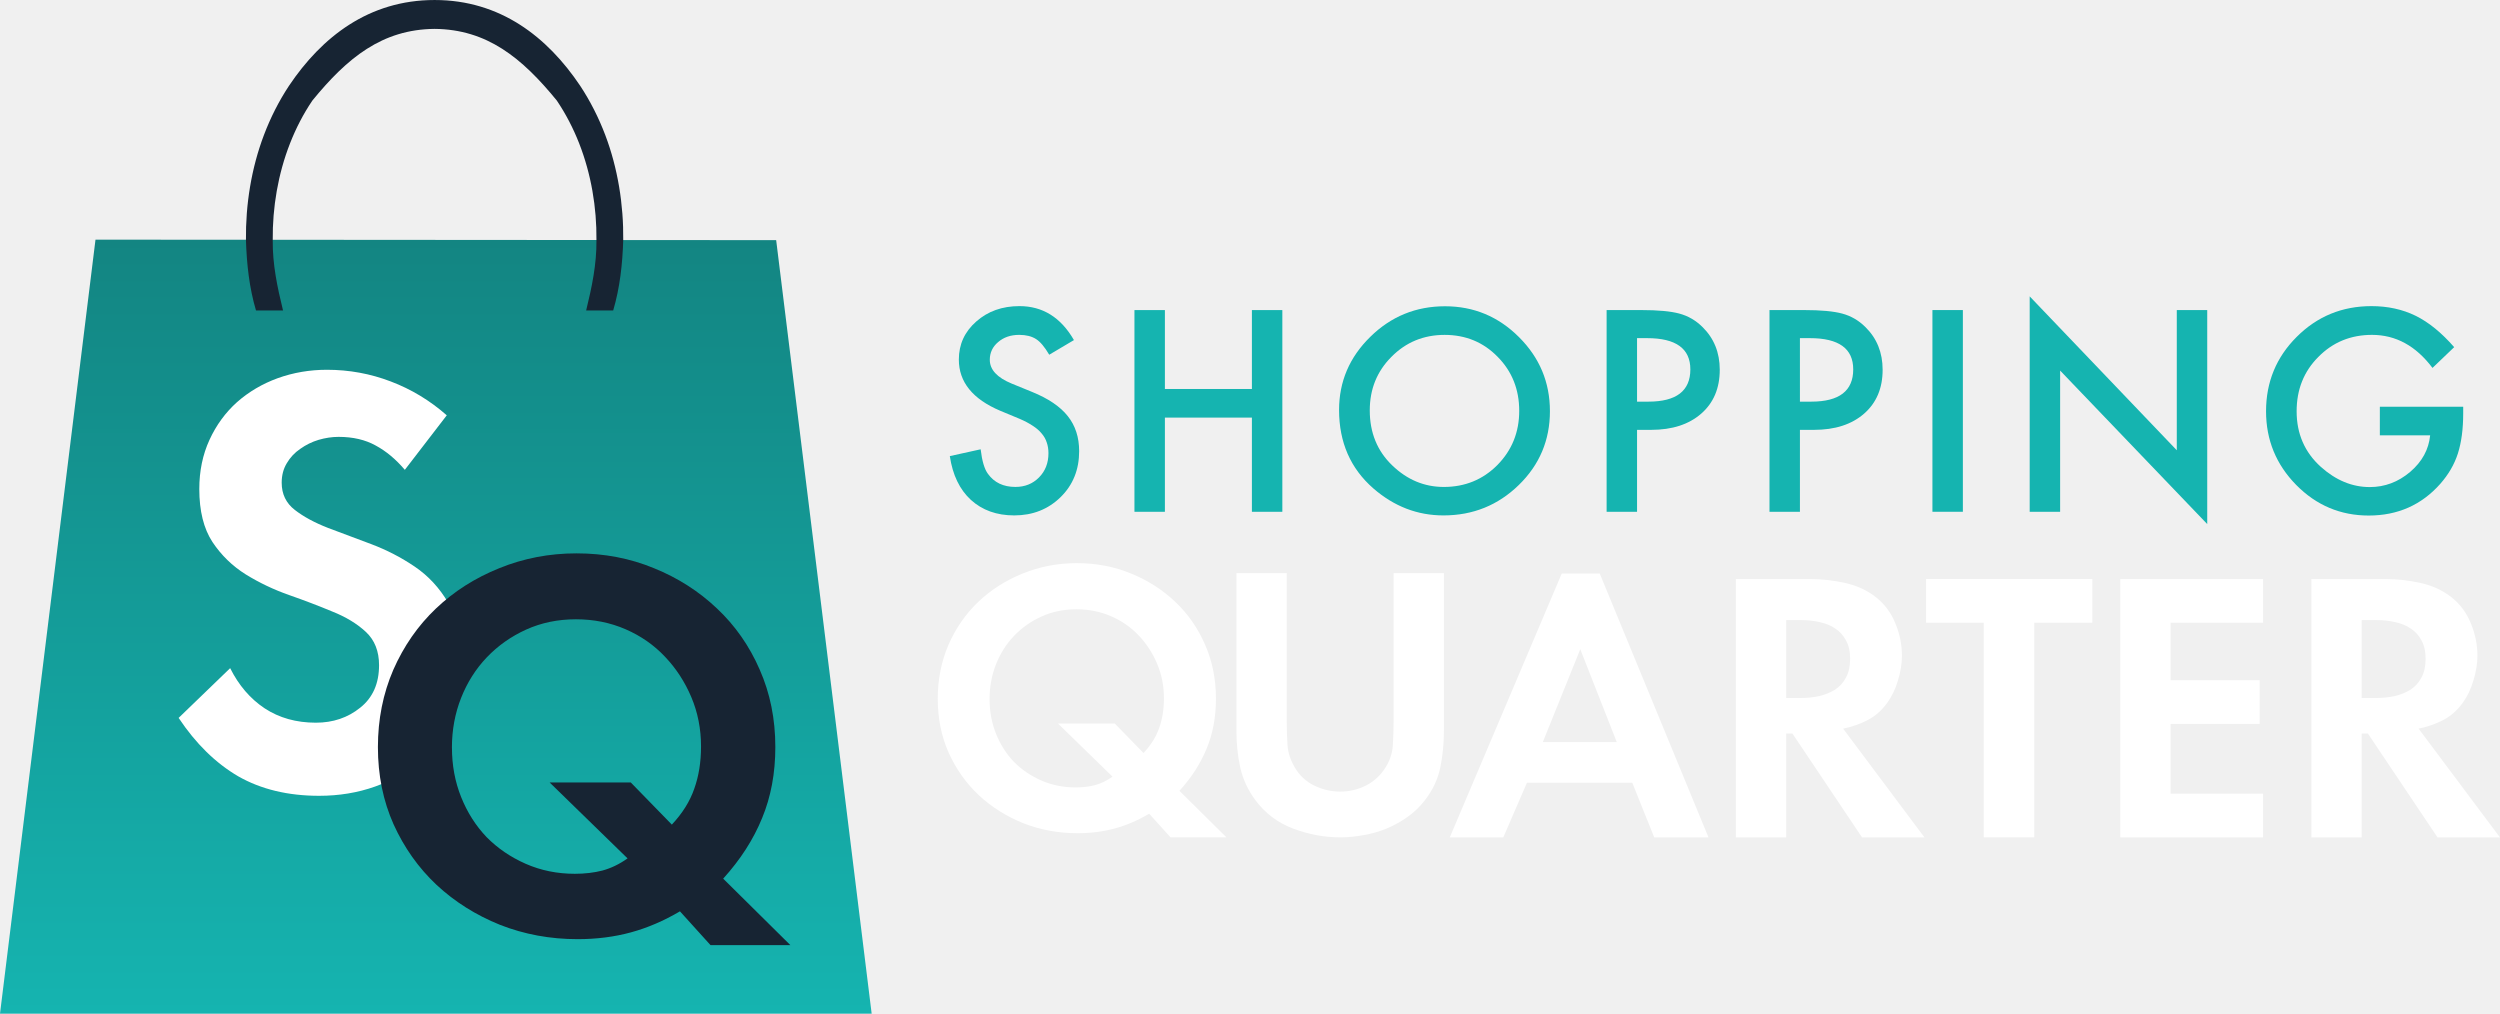
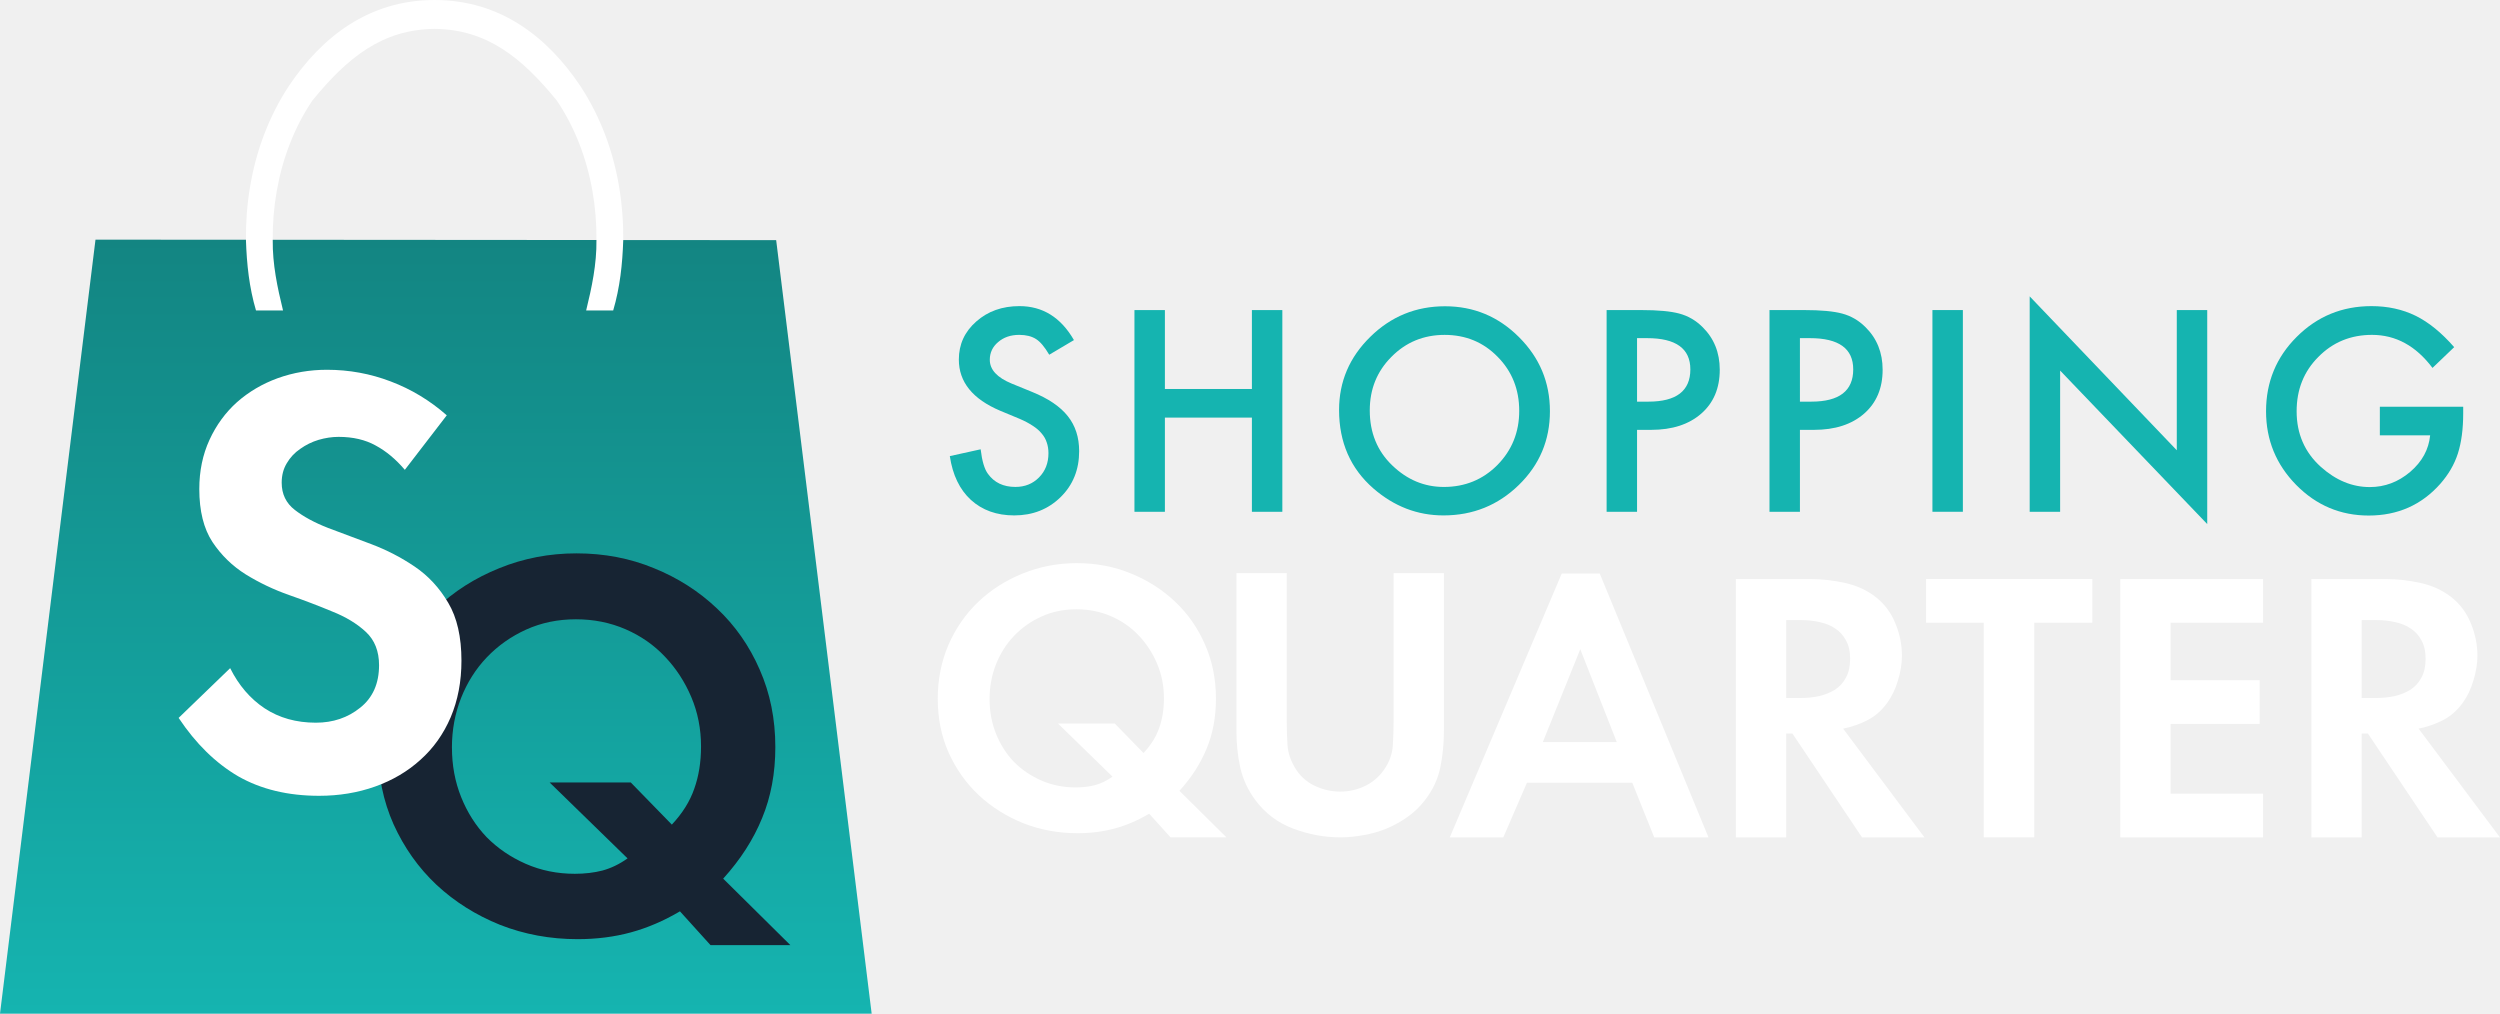
<svg xmlns="http://www.w3.org/2000/svg" width="800" height="324.38" version="1.1" viewBox="0 0 211.67 85.825">
  <defs>
    <linearGradient id="linearGradient1245" x1="-63.558" x2="252.56" y1="-246.52" y2="-246.52" gradientTransform="matrix(0 -.20731 .20731 0 53.989 152.87)" gradientUnits="userSpaceOnUse">
      <stop stop-color="#15b4b0" offset="0" />
      <stop stop-color="#138582" offset="1" />
    </linearGradient>
  </defs>
  <g transform="translate(34.018 -80.218)">
    <g transform="matrix(.56633 0 0 .56633 643.74 550.41)" fill="#15b4b0" style="shape-inside:url(#rect905);white-space:pre" aria-label="SHOPPING">
      <path d="m-1036.2-779.4-3.691 2.188q-1.035-1.758-1.973-2.344-0.977-0.625-2.519-0.625-1.895 0-3.144 1.074-1.25 1.055-1.25 2.656 0 2.207 3.281 3.555l3.008 1.23q3.672 1.484 5.371 3.633 1.699 2.129 1.699 5.234 0 4.16-2.773 6.875-2.793 2.734-6.934 2.734-3.926 0-6.484-2.324-2.519-2.324-3.144-6.543l4.609-1.016q0.312 2.637 1.094 3.672 1.406 1.953 4.102 1.953 2.129 0 3.535-1.426 1.406-1.426 1.406-3.613 0-0.879-0.254-1.602-0.234-0.742-0.762-1.348-0.508-0.625-1.328-1.152-0.82-0.547-1.953-1.035l-2.91-1.211q-6.191-2.617-6.191-7.656 0-3.398 2.598-5.684 2.598-2.305 6.465-2.305 5.215 0 8.145 5.078z" />
      <path d="m-1022.6-772.09h13.008v-11.797h4.551v30.156h-4.551v-14.082h-13.008v14.082h-4.551v-30.156h4.551z" />
      <path d="m-996.56-768.95q0-6.367 4.668-10.938 4.648-4.57 11.172-4.57 6.445 0 11.055 4.609 4.629 4.609 4.629 11.074 0 6.504-4.648 11.035-4.668 4.551-11.27 4.551-5.84 0-10.488-4.043-5.117-4.473-5.117-11.719zm4.59 0.059q0 5 3.359 8.223 3.34 3.223 7.715 3.223 4.746 0 8.008-3.281 3.262-3.32 3.262-8.086 0-4.824-3.223-8.086-3.203-3.281-7.93-3.281-4.707 0-7.949 3.281-3.242 3.242-3.242 8.008z" />
      <path d="m-952.01-765.98v12.246h-4.551v-30.156h5.156q3.789 0 5.723 0.527 1.953 0.527 3.438 1.992 2.598 2.539 2.598 6.406 0 4.141-2.773 6.562t-7.481 2.422zm0-4.219h1.699q6.269 0 6.269-4.824 0-4.668-6.465-4.668h-1.504z" />
      <path d="m-927.66-765.98v12.246h-4.551v-30.156h5.156q3.789 0 5.723 0.527 1.953 0.527 3.438 1.992 2.598 2.539 2.598 6.406 0 4.141-2.773 6.562t-7.481 2.422zm0-4.219h1.699q6.269 0 6.269-4.824 0-4.668-6.465-4.668h-1.504z" />
      <path d="m-903.3-783.89v30.156h-4.551v-30.156z" />
      <path d="m-893.31-753.73v-32.207l21.992 23.008v-20.957h4.551v31.992l-21.992-22.949v21.113z" />
      <path d="m-840.96-769.44h12.461v0.996q0 3.516-0.801 6.016-0.781 2.422-2.637 4.531-4.199 4.727-10.684 4.727-6.328 0-10.84-4.57-4.512-4.59-4.512-11.016 0-6.562 4.59-11.133 4.59-4.59 11.172-4.59 3.652 0 6.602 1.445 2.93 1.445 5.762 4.688l-3.242 3.106q-3.711-4.941-9.043-4.941-4.785 0-8.027 3.301-3.242 3.242-3.242 8.125 0 5.039 3.613 8.301 3.379 3.027 7.324 3.027 3.359 0 6.035-2.266 2.676-2.285 2.988-5.469h-7.519z" />
    </g>
    <path d="m31.699 100.55 8.085 65.493h-73.802l8.085-65.535z" fill="url(#linearGradient1245)" stroke-width=".207" />
-     <path d="m2.777 80.218c-5.562 0-9.552 3.127-12.33 7.268-0.86 1.303-1.568 2.709-2.117 4.16-1.069 2.815-1.558 5.897-1.524 8.905 0.066 2.026 0.275 4.005 0.851 5.954h2.289c-0.483-1.97-0.895-3.916-0.872-5.954-0.028-2.774 0.447-5.601 1.466-8.201 0.498-1.272 1.126-2.49 1.89-3.62 2.962-3.627 5.909-6.026 10.348-6.067 4.439 0.041 7.386 2.44 10.348 6.067 0.763 1.131 1.391 2.348 1.89 3.62 1.019 2.6 1.494 5.427 1.466 8.201 0.023 2.038-0.39 3.984-0.872 5.954h2.289c0.576-1.949 0.785-3.928 0.851-5.954 0.033-3.007-0.456-6.09-1.524-8.905-0.55-1.45-1.257-2.856-2.117-4.16-2.778-4.14-6.768-7.268-12.33-7.268z" fill="#172433" stroke-width=".207" />
-     <path d="m-18.894 141 4.363-4.211q1.091 2.182 2.917 3.399 1.852 1.218 4.338 1.218 2.182 0 3.754-1.268 1.598-1.268 1.598-3.602 0-1.776-1.116-2.816t-2.841-1.725q-1.7-0.71-3.653-1.395-1.953-0.685-3.678-1.75-1.7-1.065-2.816-2.74-1.116-1.7-1.116-4.49 0-2.283 0.862-4.16 0.862-1.877 2.334-3.196 1.497-1.319 3.45-2.029 1.979-0.71 4.16-0.71 2.816 0 5.403 0.989 2.613 0.989 4.744 2.866l-3.551 4.617q-1.141-1.344-2.461-2.055-1.319-0.736-3.146-0.736-0.837 0-1.7 0.254-0.837 0.254-1.547 0.761-0.71 0.482-1.141 1.218-0.431 0.71-0.431 1.649 0 1.446 1.116 2.308 1.116 0.862 2.816 1.522 1.725 0.634 3.653 1.37 1.953 0.736 3.678 1.903 1.725 1.167 2.841 3.069 1.116 1.877 1.116 4.896 0 2.638-0.913 4.794-0.913 2.131-2.562 3.602-1.623 1.471-3.83 2.258-2.207 0.786-4.744 0.786-3.957 0-6.849-1.649-2.866-1.674-5.048-4.947z" fill="#fff" style="white-space:pre" />
+     <path d="m2.777 80.218c-5.562 0-9.552 3.127-12.33 7.268-0.86 1.303-1.568 2.709-2.117 4.16-1.069 2.815-1.558 5.897-1.524 8.905 0.066 2.026 0.275 4.005 0.851 5.954h2.289c-0.483-1.97-0.895-3.916-0.872-5.954-0.028-2.774 0.447-5.601 1.466-8.201 0.498-1.272 1.126-2.49 1.89-3.62 2.962-3.627 5.909-6.026 10.348-6.067 4.439 0.041 7.386 2.44 10.348 6.067 0.763 1.131 1.391 2.348 1.89 3.62 1.019 2.6 1.494 5.427 1.466 8.201 0.023 2.038-0.39 3.984-0.872 5.954h2.289c0.576-1.949 0.785-3.928 0.851-5.954 0.033-3.007-0.456-6.09-1.524-8.905-0.55-1.45-1.257-2.856-2.117-4.16-2.778-4.14-6.768-7.268-12.33-7.268z" fill="#fff" stroke-width=".207" />
    <path d="m-2.021 143.47c0-2.349 0.435-4.529 1.304-6.542 0.885-2.013 2.089-3.744 3.614-5.193s3.309-2.585 5.353-3.408c2.059-0.839 4.24-1.258 6.542-1.258 2.349 0 4.537 0.419 6.565 1.258 2.028 0.824 3.805 1.96 5.33 3.408 1.54 1.449 2.745 3.172 3.614 5.17 0.885 1.998 1.327 4.186 1.327 6.565 0 2.211-0.374 4.217-1.121 6.016-0.732 1.8-1.83 3.508-3.294 5.124l5.686 5.627h-6.761l-2.585-2.859c-1.373 0.808-2.76 1.403-4.163 1.784-1.403 0.381-2.905 0.572-4.506 0.572-2.318 0-4.506-0.404-6.565-1.212-2.043-0.824-3.836-1.952-5.376-3.386-1.525-1.433-2.737-3.142-3.637-5.124-0.885-1.982-1.327-4.163-1.327-6.542zm6.268 0.046c0 1.494 0.259 2.89 0.778 4.186 0.519 1.296 1.235 2.425 2.15 3.386 0.93 0.946 2.036 1.7 3.317 2.265 1.281 0.564 2.669 0.846 4.163 0.846 0.839 0 1.617-0.091 2.333-0.275 0.732-0.198 1.441-0.541 2.127-1.029l-6.596-6.428h6.87l3.477 3.568c0.9-0.961 1.533-1.975 1.899-3.042 0.381-1.067 0.572-2.257 0.572-3.569 0-1.494-0.275-2.89-0.824-4.186s-1.289-2.432-2.219-3.408c-0.93-0.991-2.043-1.769-3.34-2.333s-2.699-0.846-4.209-0.846c-1.525 0-2.928 0.29-4.209 0.869-1.281 0.58-2.394 1.365-3.34 2.356-0.93 0.976-1.655 2.12-2.173 3.431-0.518 1.312-0.778 2.715-0.778 4.209z" fill="#172433" style="white-space:pre" />
    <g transform="matrix(.26458 0 0 .26458 -34.547 56.506)" fill="#fff">
      <path d="m302.09 313.22c0-6.213 1.15-11.983 3.45-17.309 2.34-5.326 5.528-9.905 9.562-13.738 4.035-3.833 8.755-6.839 14.162-9.018 5.447-2.219 11.217-3.329 17.309-3.329 6.213 0 12.003 1.109 17.369 3.329 5.366 2.179 10.067 5.185 14.101 9.018 4.075 3.833 7.263 8.392 9.562 13.678 2.34 5.285 3.51 11.075 3.51 17.369 0 5.85-0.989 11.156-2.966 15.917-1.937 4.761-4.842 9.28-8.715 13.557l15.043 14.888h-17.888l-6.839-7.565c-3.631 2.138-7.303 3.712-11.015 4.721-3.712 1.009-7.686 1.513-11.923 1.513-6.133 0-11.923-1.069-17.369-3.208-5.407-2.179-10.147-5.164-14.222-8.957-4.035-3.793-7.242-8.312-9.623-13.557-2.34-5.245-3.51-11.015-3.51-17.309zm16.583 0.121c0 3.954 0.686 7.646 2.058 11.075 1.372 3.429 3.268 6.415 5.689 8.957 2.461 2.502 5.386 4.499 8.775 5.992 3.389 1.493 7.061 2.239 11.015 2.239 2.219 0 4.277-0.242 6.173-0.726 1.937-0.525 3.813-1.432 5.628-2.723l-17.45-17.006h18.176l9.199 9.441c2.381-2.542 4.055-5.225 5.023-8.049 1.009-2.824 1.513-5.971 1.513-9.441 0-3.954-0.726-7.646-2.179-11.075-1.452-3.429-3.409-6.435-5.87-9.018-2.461-2.623-5.407-4.68-8.836-6.173s-7.141-2.239-11.136-2.239c-4.035 0-7.747 0.767-11.136 2.3-3.389 1.533-6.335 3.611-8.836 6.234-2.461 2.582-4.378 5.608-5.75 9.078-1.372 3.47-2.058 7.182-2.058 11.136z" style="white-space:pre" />
      <path d="m397.67 323.63v-50.595h16.098v47.327q0 3.994 0.242 7.686 0.242 3.631 2.36 7.202 2.239 3.813 6.173 5.749 3.994 1.937 8.352 1.937 4.358 0 8.231-1.937 3.873-1.997 6.234-5.749 2.118-3.329 2.36-7.141 0.242-3.873 0.242-7.747v-47.327h16.099v50.595q0 5.931-1.15 11.559-1.15 5.628-4.902 10.47-2.36 3.087-5.507 5.326-3.147 2.239-6.718 3.752-3.51 1.452-7.383 2.118-3.813 0.726-7.505 0.726-7.565 0-15.009-2.784-7.444-2.784-12.165-9.139-3.571-4.842-4.842-10.47-1.21-5.628-1.21-11.559z" style="white-space:pre" />
      <path d="m465.94 357.59 35.828-84.426h12.165l34.799 84.426h-17.369l-7.02-17.49h-33.71l-7.565 17.49zm29.776-30.502h23.664l-11.68-29.716z" style="white-space:pre" />
      <path d="m557.5 357.59v-82.671h23.906q5.447 0 11.075 1.271 5.628 1.21 9.986 4.66 4.115 3.329 6.113 8.352 2.058 5.023 2.058 10.228 0 3.813-1.271 7.928-1.21 4.115-3.45 7.202-2.602 3.571-6.173 5.447-3.571 1.876-7.928 2.784l26.024 34.799h-19.972l-22.272-33.226h-1.997v33.226zm16.099-44.604h4.6q3.087 0 5.931-0.605 2.845-0.666 5.084-2.058 2.239-1.452 3.51-3.873 1.331-2.421 1.331-5.992 0-3.571-1.331-5.931-1.271-2.36-3.389-3.752-2.118-1.452-4.963-2.058-2.845-0.666-5.931-0.666h-4.842z" style="white-space:pre" />
      <path d="m618.36 288.89v-13.98h53.198v13.98h-18.58v68.691h-16.159v-68.691z" style="white-space:pre" />
      <path d="m680.51 357.59v-82.671h45.693v13.98h-29.595v18.398h28.505v13.98h-28.505v22.332h29.595v13.98z" style="white-space:pre" />
      <path d="m741.66 357.59v-82.671h23.906q5.447 0 11.075 1.271 5.628 1.21 9.986 4.66 4.115 3.329 6.113 8.352 2.058 5.023 2.058 10.228 0 3.813-1.271 7.928-1.21 4.115-3.45 7.202-2.602 3.571-6.173 5.447t-7.928 2.784l26.024 34.799h-19.972l-22.272-33.226h-1.997v33.226zm16.099-44.604h4.6q3.087 0 5.931-0.605 2.844-0.666 5.084-2.058 2.239-1.452 3.51-3.873 1.331-2.421 1.331-5.992 0-3.571-1.331-5.931-1.271-2.36-3.389-3.752-2.118-1.452-4.963-2.058-2.845-0.666-5.931-0.666h-4.842z" style="white-space:pre" />
    </g>
+     <path d="m-18.894 141 4.363-4.211q1.091 2.182 2.917 3.399 1.852 1.218 4.338 1.218 2.182 0 3.754-1.268 1.598-1.268 1.598-3.602 0-1.776-1.116-2.816t-2.841-1.725q-1.7-0.71-3.653-1.395-1.953-0.685-3.678-1.75-1.7-1.065-2.816-2.74-1.116-1.7-1.116-4.49 0-2.283 0.862-4.16 0.862-1.877 2.334-3.196 1.497-1.319 3.45-2.029 1.979-0.71 4.16-0.71 2.816 0 5.403 0.989 2.613 0.989 4.744 2.866l-3.551 4.617q-1.141-1.344-2.461-2.055-1.319-0.736-3.146-0.736-0.837 0-1.7 0.254-0.837 0.254-1.547 0.761-0.71 0.482-1.141 1.218-0.431 0.71-0.431 1.649 0 1.446 1.116 2.308 1.116 0.862 2.816 1.522 1.725 0.634 3.653 1.37 1.953 0.736 3.678 1.903 1.725 1.167 2.841 3.069 1.116 1.877 1.116 4.896 0 2.638-0.913 4.794-0.913 2.131-2.562 3.602-1.623 1.471-3.83 2.258-2.207 0.786-4.744 0.786-3.957 0-6.849-1.649-2.866-1.674-5.048-4.947z" fill="#fff" style="white-space:pre" />
  </g>
</svg>
